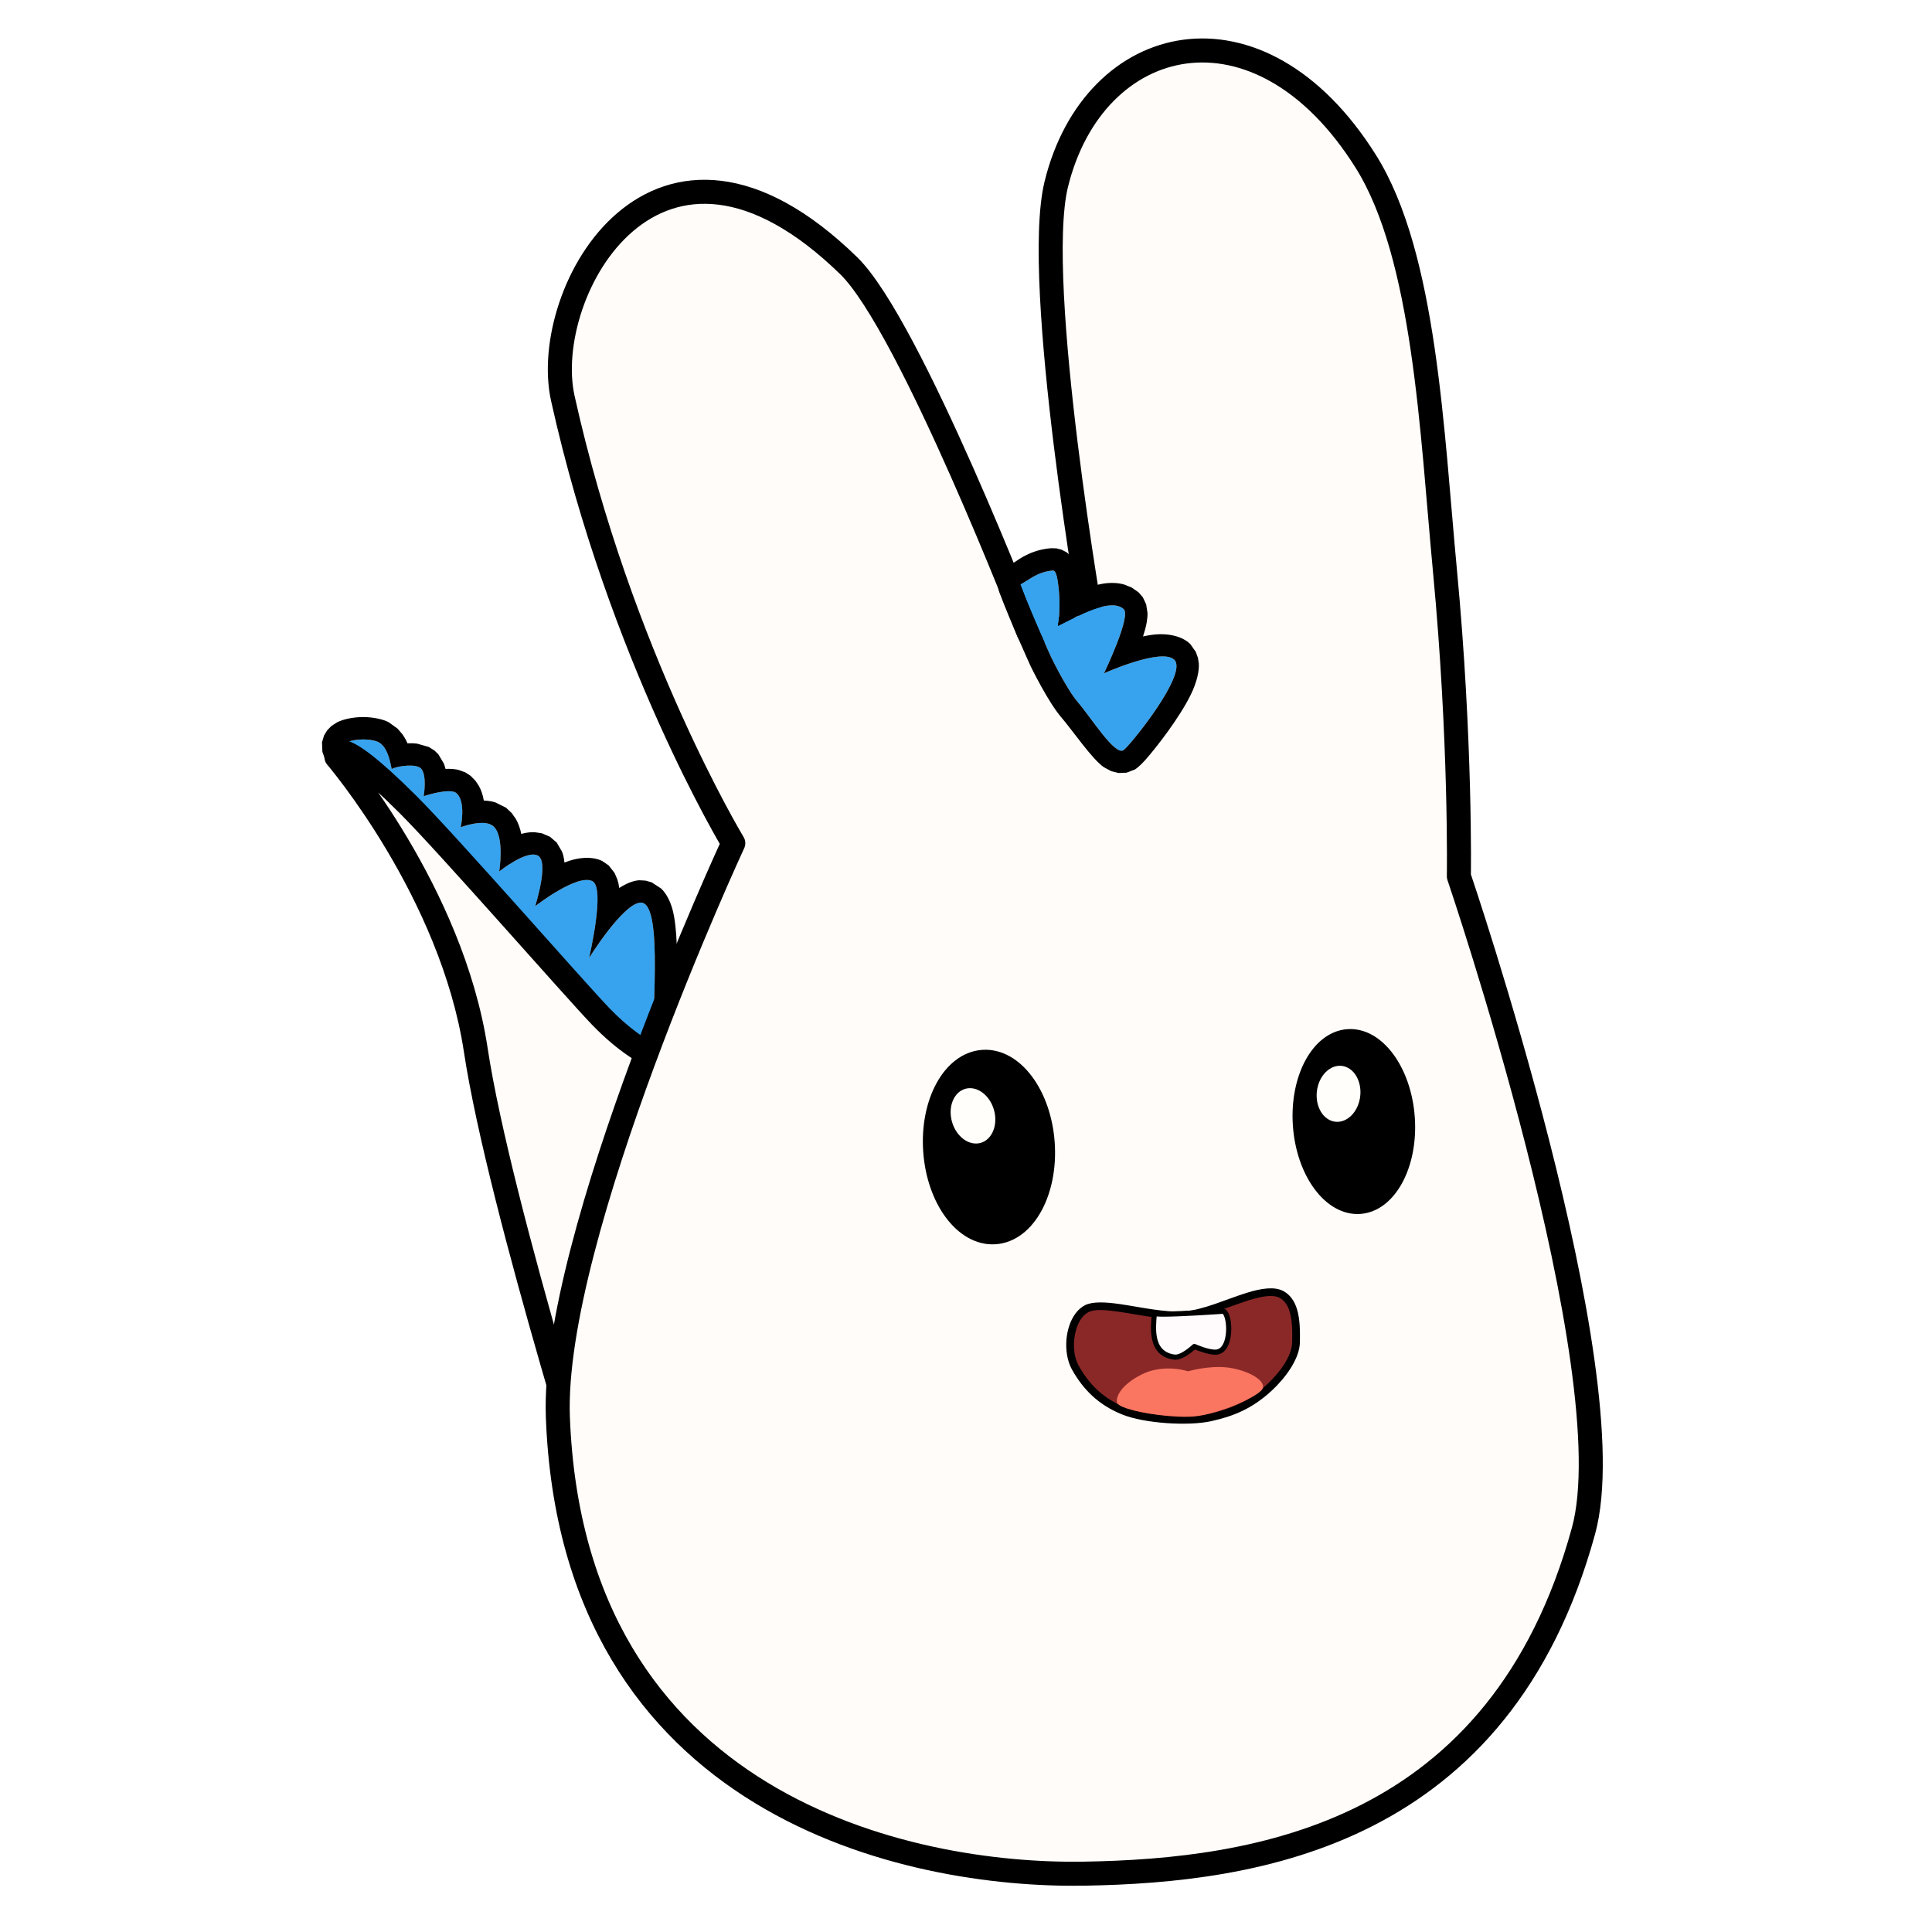
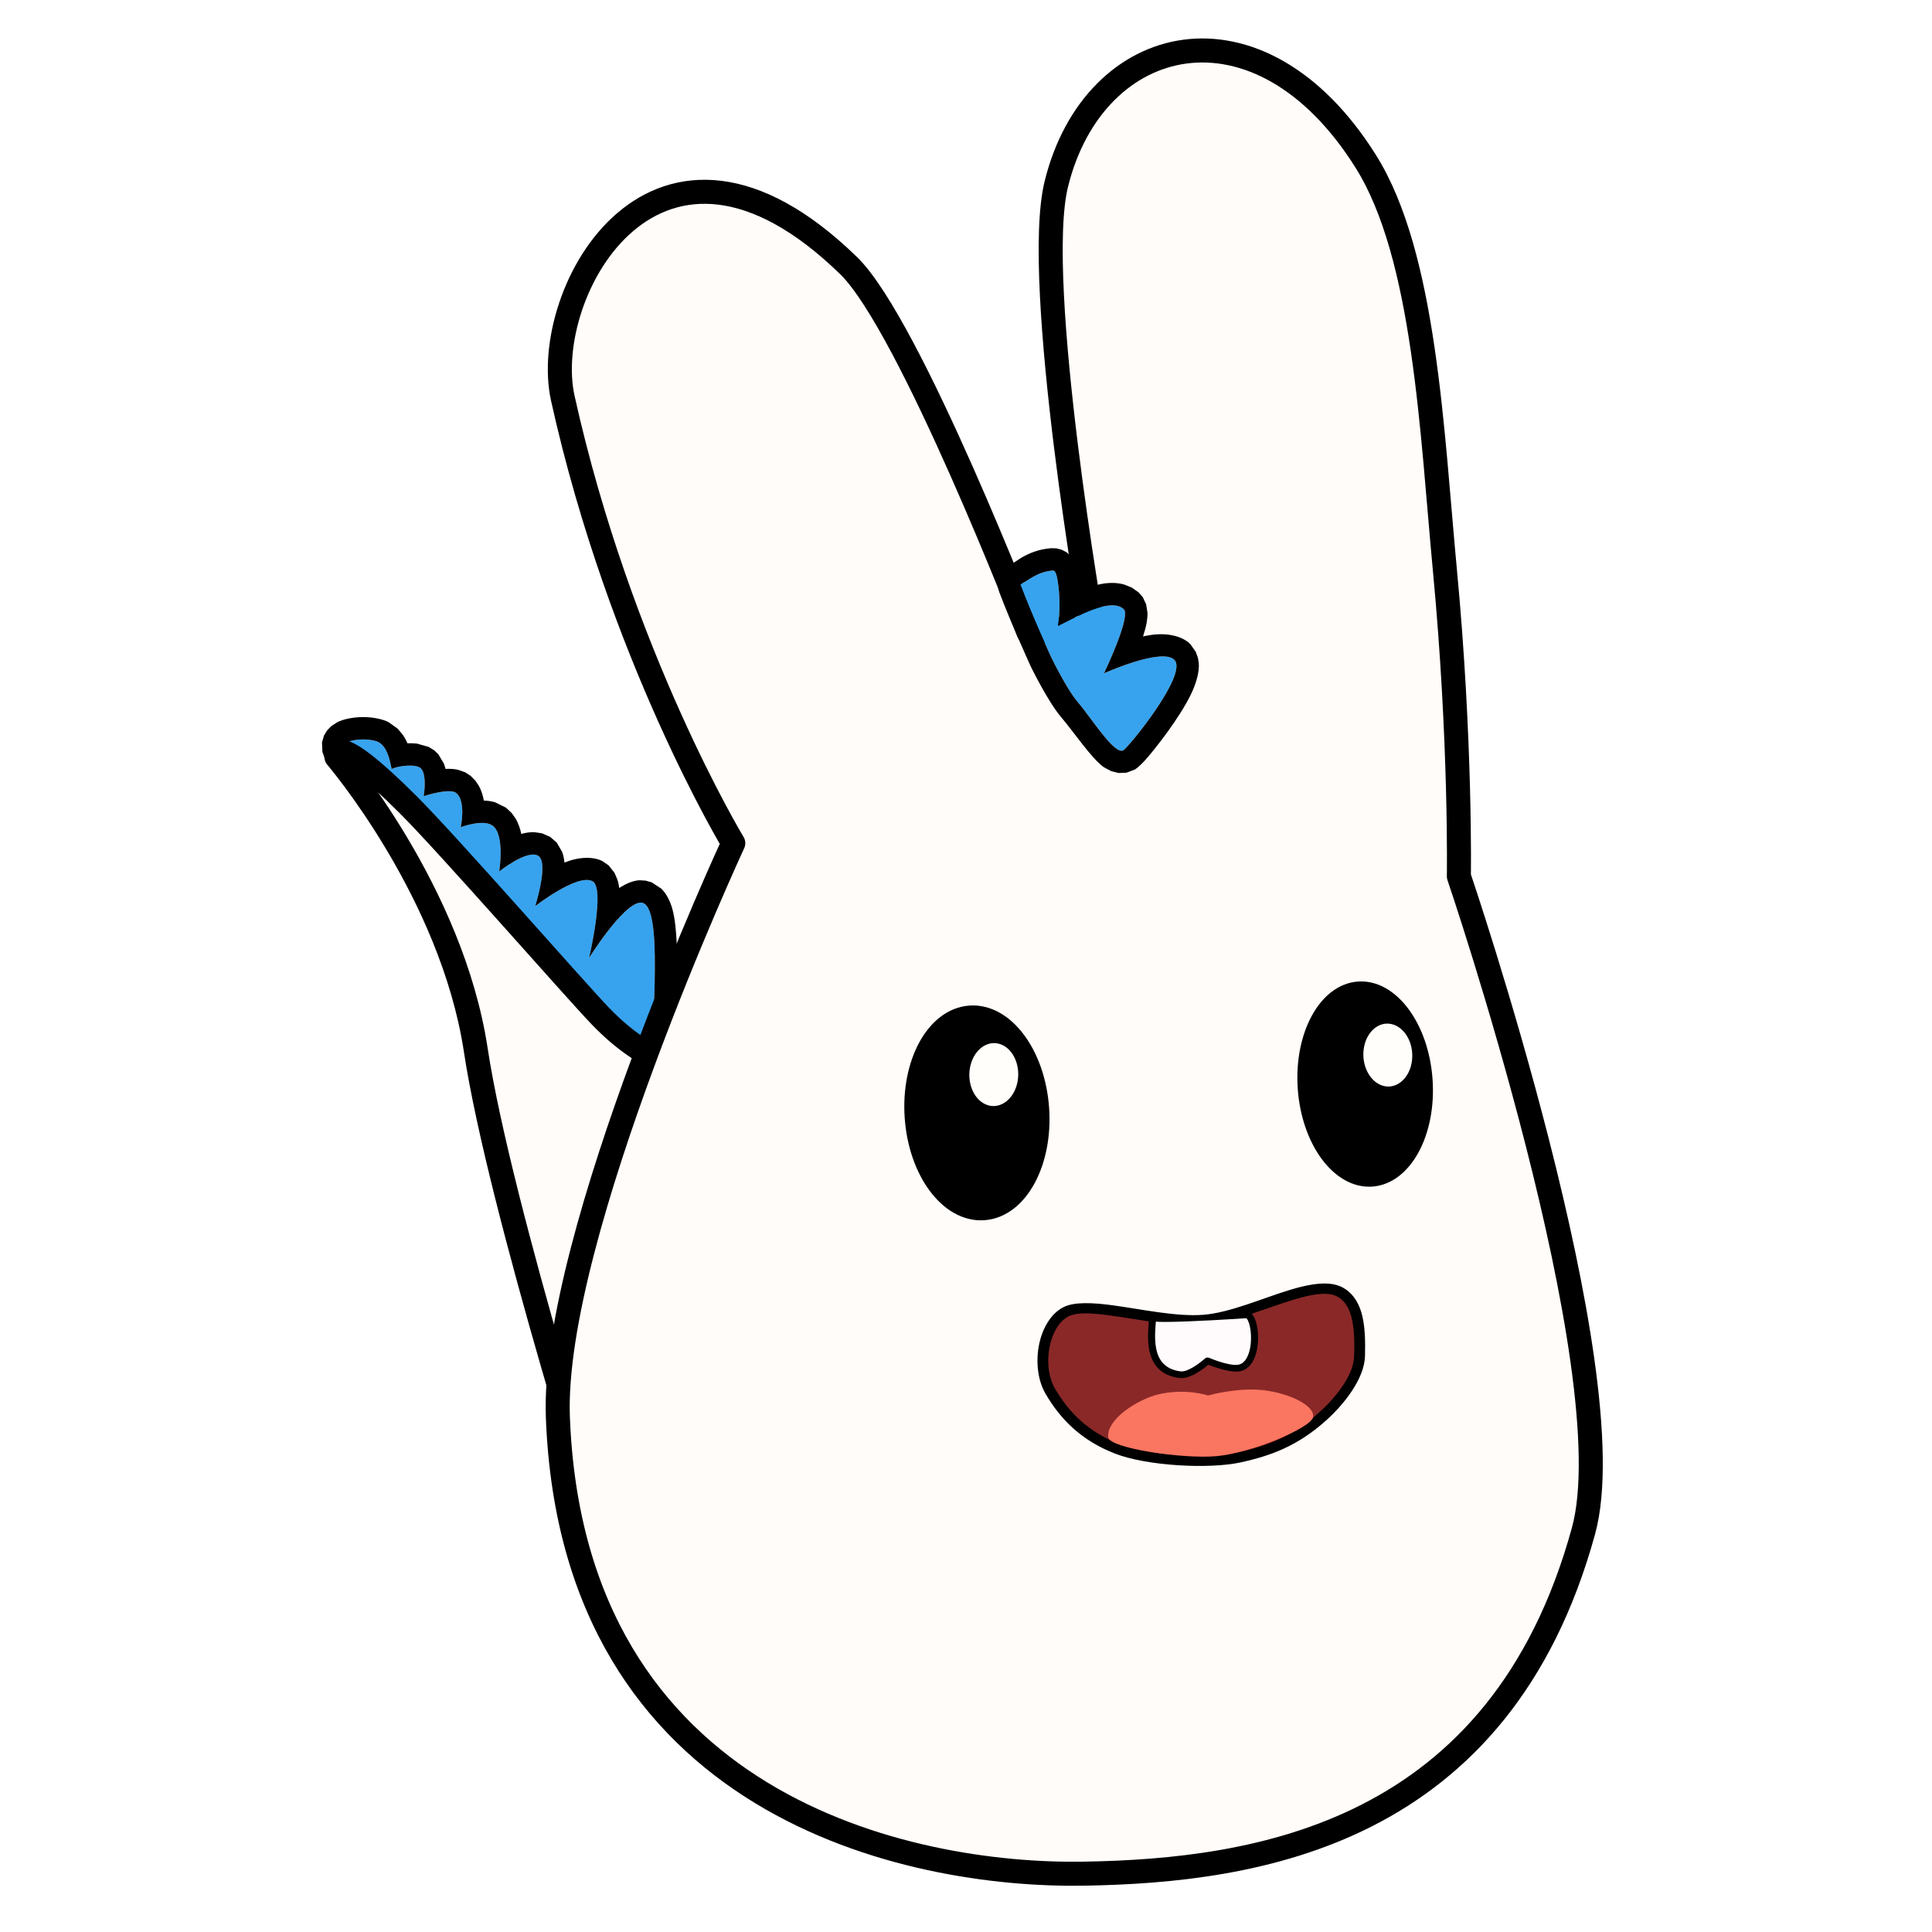
<svg xmlns="http://www.w3.org/2000/svg" viewBox="-33.5 -4 201 201" fill="none">
  <path fill-rule="evenodd" clip-rule="evenodd" d="M2.41 73.885C2.646 74.197 2.7 73.611 3.595 74.112C4.878 74.829 6.975 76.566 8.029 77.485C9.556 78.815 11.689 80.646 13.569 82.903C15.251 84.921 18.753 89.214 18.753 89.214C18.753 89.214 21.064 92.162 24.114 95.453C28.725 100.428 34.725 106.399 34.61 105.829C34.056 103.089 35.71 89.782 33.134 89.908C31.312 89.998 27.789 95.662 27.789 95.662C27.789 95.662 29.515 88.348 28.128 87.669C26.529 86.886 22.181 90.276 22.181 90.276C22.181 90.276 23.63 85.742 22.497 85.04C21.361 84.335 18.439 86.666 18.439 86.666C18.439 86.666 19.058 82.862 17.756 81.902C16.766 81.173 14.435 82.061 14.435 82.061C14.435 82.061 15.021 79.379 13.973 78.509C13.282 77.934 10.581 78.831 10.581 78.831C10.581 78.831 10.953 76.716 10.324 75.976C9.859 75.428 7.952 75.664 7.249 76C7.039 74.924 6.734 73.645 5.864 73.204C4.818 72.674 1.689 72.935 2.41 73.885Z" fill="#37A3EE" />
  <path fill-rule="evenodd" clip-rule="evenodd" d="M12.851 75.994C13.343 75.968 13.797 76.004 14.169 76.09L14.905 76.352L15.461 76.715L15.961 77.225L16.32 77.762C16.564 78.2 16.736 78.715 16.83 79.263L16.834 79.286C17.251 79.301 17.652 79.362 18.015 79.471L19.137 80.025L19.747 80.597L20.171 81.208C20.421 81.648 20.612 82.178 20.734 82.758C21.22 82.623 21.686 82.563 22.1 82.578L22.879 82.693L23.724 83.058L24.416 83.655L24.977 84.614C25.097 84.93 25.184 85.312 25.227 85.74L25.273 85.721C26.791 85.116 28.221 85.119 29.151 85.574L29.821 86.032L30.438 86.817L30.741 87.532C30.819 87.782 30.882 88.068 30.925 88.385C31.695 87.882 32.434 87.608 33.018 87.579L33.665 87.617L34.297 87.795L35.29 88.445C35.755 88.892 36.201 89.626 36.474 90.652C36.969 92.513 37 95.87 36.921 99.062C36.854 101.779 36.688 104.354 36.893 105.366L36.939 105.932L36.838 106.533L36.542 107.156L36.001 107.727L35.395 108.055L34.636 108.197L33.833 108.075L33.207 107.772C32.241 107.151 26.718 101.693 22.403 97.036C19.429 93.827 17.142 90.937 16.93 90.668C16.679 90.361 13.389 86.329 11.777 84.394C9.986 82.245 7.95 80.508 6.496 79.241C5.596 78.456 3.871 77.005 2.692 76.284L2.532 76.311L1.705 76.159L1.075 75.817L0.551 75.293L0.261 74.829L0.04 74.216L8.59186e-09 73.226L0.211 72.519L0.548 71.969L0.99 71.522L1.596 71.133C2.204 70.829 3.216 70.608 4.239 70.602C5.279 70.596 6.304 70.814 6.917 71.124L7.864 71.805L8.369 72.396C8.501 72.58 8.622 72.779 8.732 72.99C8.789 73.1 8.843 73.215 8.894 73.332C9.239 73.317 9.576 73.325 9.881 73.363L11.102 73.708L11.694 74.076L12.098 74.466L12.672 75.429C12.742 75.605 12.802 75.794 12.851 75.994ZM2.408 73.884C2.645 74.196 2.698 73.61 3.593 74.111C4.877 74.828 6.974 76.565 8.028 77.484C9.554 78.814 11.687 80.645 13.568 82.902C15.249 84.92 18.751 89.213 18.751 89.213C18.751 89.213 21.063 92.161 24.113 95.452C28.723 100.427 34.724 106.398 34.608 105.829C34.054 103.088 35.708 89.781 33.133 89.907C31.311 89.997 27.787 95.661 27.787 95.661C27.787 95.661 29.514 88.347 28.126 87.668C26.527 86.885 22.18 90.275 22.18 90.275C22.18 90.275 23.628 85.741 22.495 85.039C21.36 84.334 18.437 86.665 18.437 86.665C18.437 86.665 19.056 82.861 17.754 81.901C16.764 81.172 14.433 82.06 14.433 82.06C14.433 82.06 15.019 79.378 13.972 78.508C13.28 77.933 10.579 78.83 10.579 78.83C10.579 78.83 10.951 76.715 10.322 75.975C9.857 75.428 7.951 75.663 7.247 75.999C7.038 74.923 6.732 73.644 5.863 73.203C4.816 72.673 1.687 72.934 2.408 73.884Z" fill="black" />
  <path d="M16 105.251C13.5 88.751 1.5 74.751 1.5 74.751C1.5 74.751 0.972 71.727 9 79.751C13.222 83.971 26.321 98.976 29 101.751C34.283 107.222 38 106.82 38 107.251C38 108.251 30 157.751 30 157.751C30 157.751 18.5 121.751 16 105.251Z" fill="#FFFCF9" />
  <path d="M1.5 74.751L0.269 74.966C0.307 75.187 0.405 75.394 0.551 75.564L1.5 74.751ZM16 105.251L17.236 105.064V105.064L16 105.251ZM30 157.751L28.809 158.131L31.234 157.95L30 157.751ZM29 101.751L28.101 102.619V102.619L29 101.751ZM9 79.751L9.884 78.867V78.867L9 79.751ZM1.5 74.751C0.551 75.564 0.551 75.564 0.551 75.564C0.551 75.564 0.551 75.564 0.551 75.564C0.551 75.564 0.551 75.565 0.552 75.565C0.553 75.566 0.554 75.568 0.557 75.571C0.561 75.576 0.569 75.585 0.579 75.598C0.6 75.622 0.632 75.66 0.674 75.711C0.758 75.812 0.884 75.965 1.046 76.167C1.369 76.571 1.838 77.169 2.41 77.941C3.554 79.484 5.108 81.714 6.739 84.453C10.009 89.945 13.548 97.411 14.764 105.438L16 105.251L17.236 105.064C15.952 96.59 12.241 88.807 8.887 83.174C7.205 80.35 5.602 78.049 4.418 76.452C3.826 75.653 3.338 75.029 2.995 74.602C2.824 74.389 2.69 74.225 2.597 74.114C2.551 74.058 2.515 74.015 2.49 73.985C2.477 73.971 2.468 73.959 2.461 73.951C2.457 73.947 2.455 73.944 2.453 73.942C2.452 73.941 2.451 73.94 2.45 73.939C2.45 73.939 2.45 73.938 2.45 73.938C2.449 73.938 2.449 73.937 1.5 74.751ZM16 105.251L14.764 105.438C16.028 113.78 19.551 126.98 22.736 138.034C24.333 143.575 25.851 148.598 26.969 152.235C27.529 154.055 27.988 155.528 28.308 156.546C28.468 157.056 28.593 157.452 28.679 157.72C28.721 157.854 28.754 157.957 28.776 158.026C28.787 158.061 28.795 158.087 28.801 158.104C28.804 158.113 28.806 158.12 28.807 158.124C28.808 158.127 28.808 158.128 28.809 158.129C28.809 158.13 28.809 158.13 28.809 158.131C28.809 158.131 28.809 158.131 30 157.751C31.191 157.37 31.191 157.37 31.191 157.37C31.191 157.37 31.191 157.37 31.19 157.369C31.19 157.368 31.189 157.366 31.189 157.364C31.187 157.36 31.185 157.354 31.183 157.345C31.177 157.328 31.169 157.302 31.158 157.268C31.136 157.2 31.104 157.098 31.062 156.965C30.977 156.698 30.853 156.304 30.694 155.797C30.375 154.783 29.917 153.314 29.359 151.501C28.243 147.873 26.73 142.865 25.139 137.342C21.949 126.272 18.472 113.221 17.236 105.064L16 105.251ZM30 157.751C31.234 157.95 31.234 157.95 31.234 157.95C31.234 157.949 31.234 157.949 31.234 157.948C31.235 157.947 31.235 157.944 31.235 157.941C31.236 157.935 31.238 157.926 31.24 157.914C31.244 157.891 31.249 157.855 31.257 157.808C31.272 157.714 31.295 157.575 31.324 157.394C31.383 157.031 31.468 156.499 31.578 155.821C31.797 154.466 32.109 152.528 32.484 150.2C33.234 145.543 34.234 139.324 35.234 133.073C36.234 126.823 37.235 120.54 37.985 115.757C38.36 113.366 38.673 111.347 38.892 109.894C39.002 109.169 39.089 108.58 39.148 108.157C39.178 107.945 39.201 107.77 39.218 107.636C39.229 107.543 39.25 107.376 39.25 107.251H38H36.75C36.75 107.188 36.755 107.178 36.736 107.331C36.723 107.444 36.701 107.603 36.672 107.809C36.615 108.22 36.529 108.798 36.42 109.521C36.202 110.967 35.89 112.98 35.515 115.37C34.765 120.149 33.766 126.429 32.766 132.678C31.766 138.928 30.766 145.146 30.016 149.802C29.641 152.13 29.328 154.067 29.11 155.423C29 156.1 28.915 156.633 28.856 156.995C28.827 157.177 28.804 157.316 28.789 157.409C28.781 157.456 28.776 157.492 28.772 157.516C28.77 157.527 28.768 157.536 28.767 157.542C28.767 157.545 28.767 157.548 28.766 157.549C28.766 157.55 28.766 157.55 28.766 157.551C28.766 157.551 28.766 157.551 30 157.751ZM38 107.251H39.25C39.25 106.697 38.926 106.347 38.722 106.19C38.538 106.048 38.35 105.974 38.259 105.941C38.07 105.872 37.821 105.812 37.642 105.767C37.226 105.662 36.661 105.517 35.946 105.231C34.525 104.661 32.422 103.495 29.899 100.883L29 101.751L28.101 102.619C30.861 105.478 33.258 106.846 35.016 107.551C35.891 107.902 36.586 108.079 37.032 108.191C37.145 108.22 37.228 108.24 37.298 108.259C37.331 108.268 37.356 108.275 37.375 108.281C37.394 108.287 37.402 108.29 37.401 108.289C37.4 108.289 37.395 108.287 37.388 108.284C37.38 108.281 37.368 108.275 37.352 108.268C37.324 108.254 37.264 108.222 37.192 108.167C37.045 108.053 36.75 107.751 36.75 107.251H38ZM29 101.751L29.899 100.883C28.582 99.518 24.666 95.106 20.51 90.459C16.384 85.847 12.025 81.008 9.884 78.867L9 79.751L8.116 80.635C10.196 82.714 14.498 87.487 18.647 92.126C22.766 96.731 26.739 101.209 28.101 102.619L29 101.751ZM9 79.751L9.884 78.867C7.858 76.842 6.346 75.488 5.212 74.6C4.108 73.736 3.262 73.232 2.58 73.039C2.229 72.939 1.8 72.887 1.367 73.029C0.888 73.186 0.58 73.522 0.416 73.863C0.27 74.166 0.246 74.453 0.243 74.613C0.242 74.702 0.246 74.779 0.252 74.836C0.254 74.866 0.257 74.891 0.26 74.913C0.262 74.924 0.263 74.933 0.265 74.942C0.265 74.947 0.266 74.951 0.267 74.955C0.267 74.957 0.267 74.959 0.268 74.96C0.268 74.961 0.268 74.963 0.268 74.963C0.268 74.965 0.269 74.966 1.5 74.751C2.731 74.536 2.732 74.537 2.732 74.538C2.732 74.539 2.732 74.54 2.732 74.541C2.733 74.543 2.733 74.544 2.733 74.546C2.734 74.549 2.734 74.552 2.735 74.555C2.735 74.561 2.736 74.567 2.737 74.572C2.739 74.582 2.74 74.592 2.74 74.601C2.742 74.619 2.743 74.638 2.743 74.66C2.742 74.687 2.74 74.799 2.67 74.945C2.582 75.128 2.404 75.32 2.146 75.405C1.933 75.475 1.815 75.421 1.899 75.445C2.089 75.498 2.616 75.743 3.671 76.569C4.695 77.371 6.128 78.647 8.116 80.635L9 79.751Z" fill="black" />
  <path fill-rule="evenodd" clip-rule="evenodd" d="M80.244 61.7C80.244 61.7 73.893 25.355 76.393 15.163C80.293 -0.735 97.467 -4.926 108.587 12.782C114.768 22.624 115.465 40.953 116.827 55.357C118.51 73.14 118.276 87.165 118.276 87.165C118.276 87.165 135.802 138.643 131.243 155.268C122.573 186.884 97.287 190.636 79.236 190.932C61.185 191.228 26.085 184.031 24.54 143.46C23.822 124.601 42.789 83.721 42.789 83.721C42.789 83.721 31 64.234 25.055 37.447C22.601 26.388 34.869 4.221 54.8 23.647C61.2 29.886 73.5 61.751 73.5 61.751C73.5 61.751 76.173 61.438 77.506 61.448C78.363 61.454 80.244 61.7 80.244 61.7Z" fill="#FFFCF9" stroke="black" stroke-width="2.5" stroke-miterlimit="1.5" stroke-linecap="round" stroke-linejoin="round" />
  <path fill-rule="evenodd" clip-rule="evenodd" d="M75.857 64.368C75.857 64.368 73.774 59.821 72.648 56.788C73.437 56.476 74.31 55.491 76.04 55.358C76.394 55.331 76.535 56.267 76.637 57.168C76.785 58.482 76.74 60.173 76.568 61.115C78.625 60.102 82.029 58.14 83.406 59.37C84.219 60.097 81.357 66.049 81.357 66.049C81.357 66.049 87.38 63.341 88.678 64.65C90.135 66.12 83.938 73.722 83.374 74.057C82.462 74.6 80.036 70.689 78.672 69.102C77.445 67.673 75.857 64.368 75.857 64.368Z" fill="#37A3EE" />
  <path fill-rule="evenodd" clip-rule="evenodd" d="M73.739 65.338C73.739 65.338 71.614 60.695 70.464 57.598C70.022 56.409 70.612 55.086 71.791 54.619C72.104 54.496 72.421 54.216 72.844 53.976C73.628 53.532 74.589 53.131 75.862 53.033L76.412 53.051L76.939 53.186L77.464 53.456L77.989 53.92C78.382 54.373 78.81 55.626 78.954 56.906C78.972 57.067 78.987 57.233 79.001 57.403C79.835 57.069 80.663 56.803 81.396 56.703C82.163 56.598 82.867 56.642 83.475 56.818L84.239 57.127L84.959 57.631L85.404 58.147L85.746 58.881L85.881 59.752C85.889 60.029 85.866 60.359 85.805 60.726C85.734 61.152 85.595 61.665 85.419 62.214C85.673 62.157 85.923 62.109 86.165 62.072C88.034 61.779 89.568 62.235 90.334 63.008L90.902 63.81L91.128 64.433L91.22 65.009C91.281 65.819 91.011 66.999 90.374 68.295C89.198 70.685 86.786 73.799 85.646 75.076C85.135 75.649 84.721 75.968 84.568 76.059L83.698 76.389L82.872 76.421L82.116 76.234L81.351 75.826C80.111 74.977 78.102 72.011 76.906 70.62C75.542 69.033 73.757 65.377 73.757 65.377L73.739 65.338ZM75.858 64.368C75.858 64.368 77.446 67.672 78.673 69.101C80.037 70.688 82.463 74.599 83.375 74.056C83.939 73.721 90.136 66.119 88.679 64.649C87.381 63.34 81.358 66.048 81.358 66.048C81.358 66.048 84.22 60.096 83.406 59.369C82.029 58.139 78.626 60.101 76.568 61.114C76.74 60.172 76.785 58.481 76.638 57.167C76.536 56.266 76.395 55.33 76.041 55.357C74.31 55.49 73.438 56.475 72.649 56.787C73.775 59.82 75.858 64.368 75.858 64.368Z" fill="black" />
-   <path d="M70.02 124.365C73.2 124.143 75.495 119.921 75.146 114.934C74.797 109.948 71.937 106.086 68.757 106.308C65.578 106.53 63.283 110.753 63.631 115.739C63.98 120.726 66.84 124.588 70.02 124.365Z" fill="black" stroke="black" stroke-width="2.17" stroke-miterlimit="1.5" stroke-linecap="round" stroke-linejoin="round" />
-   <path fill-rule="evenodd" clip-rule="evenodd" d="M67.358 109.126C66.044 109.164 65.141 110.523 65.345 112.159C65.548 113.795 66.78 115.092 68.095 115.054C69.409 115.016 70.311 113.657 70.108 112.021C69.905 110.385 68.673 109.088 67.358 109.126Z" fill="#FFFEFA" stroke="black" stroke-width="0.17" stroke-miterlimit="1.5" stroke-linecap="round" stroke-linejoin="round" />
-   <path d="M107.982 121.711C111.162 121.489 113.457 117.266 113.108 112.28C112.759 107.293 109.899 103.431 106.719 103.654C103.54 103.876 101.245 108.098 101.593 113.085C101.942 118.071 104.802 121.933 107.982 121.711Z" fill="black" stroke="black" stroke-width="1.17" stroke-miterlimit="1.5" stroke-linecap="round" stroke-linejoin="round" />
-   <path fill-rule="evenodd" clip-rule="evenodd" d="M79.58 132.14C77.861 132.986 77.296 136.371 78.387 138.307C79.478 140.244 80.972 141.797 83.361 142.772C85.688 143.721 90.184 143.962 92.415 143.464C94.646 142.966 96.558 142.224 98.571 140.349C99.85 139.158 101.313 137.289 101.337 135.628C101.361 133.967 101.401 131.491 99.804 130.662C97.717 129.579 93.096 132.585 89.725 132.831C86.354 133.078 81.379 131.256 79.58 132.14Z" fill="#8A2828" />
-   <path fill-rule="evenodd" clip-rule="evenodd" d="M79.402 131.779C80.172 131.4 81.485 131.453 83.015 131.674C85.133 131.98 87.699 132.576 89.696 132.43C91.691 132.284 94.128 131.149 96.206 130.502C97.731 130.027 99.082 129.834 99.99 130.305C100.725 130.687 101.171 131.362 101.425 132.169C101.768 133.261 101.754 134.599 101.739 135.634C101.714 137.39 100.198 139.384 98.845 140.644C96.771 142.576 94.802 143.344 92.502 143.857C90.212 144.368 85.597 144.119 83.209 143.144C80.725 142.131 79.171 140.518 78.037 138.505C77.332 137.254 77.258 135.443 77.72 133.996C78.042 132.986 78.627 132.16 79.402 131.779ZM79.758 132.502C79.157 132.797 78.737 133.46 78.487 134.241C78.091 135.482 78.133 137.037 78.738 138.11C79.786 139.969 81.219 141.462 83.513 142.399C85.778 143.323 90.155 143.556 92.327 143.071C94.49 142.589 96.345 141.872 98.296 140.055C99.502 138.931 100.911 137.188 100.934 135.622C100.948 134.664 100.975 133.422 100.657 132.411C100.469 131.816 100.161 131.301 99.619 131.02C99.263 130.835 98.819 130.802 98.316 130.849C97.751 130.902 97.118 131.062 96.445 131.271C94.312 131.935 91.804 133.083 89.754 133.233C87.706 133.382 85.072 132.785 82.9 132.471C81.569 132.279 80.427 132.172 79.758 132.502Z" fill="black" />
-   <path fill-rule="evenodd" clip-rule="evenodd" d="M90.755 143.363C88.268 143.594 82.793 142.73 82.7 141.883C82.545 140.476 84.91 138.939 86.406 138.573C88.43 138.078 90.098 138.667 90.098 138.667C90.098 138.667 92.291 138.024 94.247 138.276C96.162 138.523 98.082 139.498 97.892 140.387C97.716 141.209 93.323 143.123 90.755 143.363Z" fill="#FA7661" />
-   <path fill-rule="evenodd" clip-rule="evenodd" d="M106.56 106.92C105.332 106.448 103.976 107.355 103.534 108.943C103.091 110.531 103.728 112.202 104.956 112.674C106.184 113.145 107.54 112.239 107.983 110.651C108.425 109.063 107.788 107.391 106.56 106.92Z" fill="#FFFEFA" stroke="black" stroke-width="0.17" stroke-miterlimit="1.5" stroke-linecap="round" stroke-linejoin="round" />
-   <path fill-rule="evenodd" clip-rule="evenodd" d="M86.688 132.783C86.687 133.773 86.034 136.968 88.789 137.321C89.609 137.427 90.869 136.218 90.869 136.218C90.869 136.218 92.384 136.885 93.171 136.802C94.827 136.628 94.632 132.83 93.885 132.546C93.885 132.546 87.248 133.016 86.688 132.783Z" fill="#FFFBFD" />
-   <path fill-rule="evenodd" clip-rule="evenodd" d="M86.682 132.403C86.782 132.445 87.1 132.448 87.542 132.447C89.522 132.446 93.757 132.146 93.757 132.146C93.796 132.143 93.835 132.149 93.872 132.163C94.008 132.215 94.142 132.333 94.251 132.52C94.433 132.834 94.563 133.373 94.593 133.971C94.63 134.724 94.512 135.568 94.187 136.148C93.94 136.589 93.577 136.885 93.091 136.937C92.419 137.007 91.244 136.57 90.815 136.398C90.636 136.556 90.292 136.843 89.905 137.076C89.489 137.326 89.024 137.504 88.646 137.455C87.119 137.259 86.533 136.28 86.332 135.208C86.148 134.222 86.31 133.155 86.311 132.651C86.311 132.561 86.356 132.477 86.43 132.428C86.505 132.378 86.599 132.369 86.682 132.403ZM86.834 132.96C86.799 133.5 86.714 134.331 86.86 135.109C87.021 135.971 87.486 136.765 88.714 136.923C88.992 136.958 89.323 136.8 89.628 136.616C90.142 136.306 90.574 135.892 90.574 135.892C90.653 135.816 90.769 135.796 90.868 135.84C90.868 135.84 92.292 136.481 93.034 136.403C93.343 136.37 93.562 136.165 93.719 135.885C94 135.383 94.089 134.65 94.056 133.997C94.035 133.566 93.96 133.169 93.841 132.898C93.809 132.825 93.775 132.763 93.736 132.715C93.728 132.705 93.72 132.696 93.713 132.687C93.11 132.729 89.371 132.983 87.543 132.984C87.26 132.984 87.019 132.975 86.834 132.96Z" fill="black" />
+   <path d="M68.839 121.865C72.39 121.617 74.953 116.902 74.564 111.333C74.174 105.765 70.98 101.452 67.429 101.7C63.879 101.949 61.316 106.664 61.705 112.233C62.094 117.801 65.289 122.114 68.839 121.865Z" fill="black" stroke="black" stroke-width="2.17" stroke-miterlimit="1.5" stroke-linecap="round" stroke-linejoin="round" />
+   <path fill-rule="evenodd" clip-rule="evenodd" d="M70.477 104.513C69.063 104.119 67.651 105.271 67.327 107.083C67.004 108.895 67.889 110.686 69.304 111.08C70.719 111.474 72.13 110.322 72.454 108.51C72.778 106.698 71.892 104.907 70.477 104.513Z" fill="#FFFEFA" stroke="black" stroke-width="0.17" stroke-miterlimit="1.5" stroke-linecap="round" stroke-linejoin="round" />
+   <path d="M109.232 118.866C112.783 118.617 115.346 113.902 114.956 108.333C114.567 102.765 111.373 98.452 107.822 98.701C104.271 98.949 101.708 103.664 102.098 109.233C102.487 114.801 105.681 119.114 109.232 118.866Z" fill="black" stroke="black" stroke-width="1.17" stroke-miterlimit="1.5" stroke-linecap="round" stroke-linejoin="round" />
+   <path fill-rule="evenodd" clip-rule="evenodd" d="M77.466 132.443C75.053 133.587 74.248 138.143 75.77 140.743C77.291 143.343 79.378 145.426 82.723 146.728C85.981 147.996 92.282 148.302 95.411 147.624C98.54 146.945 101.224 145.939 104.052 143.409C105.85 141.801 107.907 139.282 107.948 137.048C107.988 134.813 108.055 131.483 105.82 130.374C102.898 128.925 96.409 132.987 91.683 133.332C86.958 133.677 79.99 131.246 77.466 132.443Z" fill="#8A2828" />
+   <path fill-rule="evenodd" clip-rule="evenodd" d="M77.218 131.957C78.299 131.445 80.139 131.51 82.282 131.802C85.25 132.205 88.844 132.996 91.644 132.792C94.441 132.588 97.862 131.051 100.776 130.173C102.916 129.528 104.811 129.263 106.081 129.893C107.11 130.403 107.732 131.31 108.085 132.395C108.562 133.862 108.537 135.662 108.512 137.054C108.469 139.416 106.337 142.104 104.435 143.804C101.521 146.411 98.757 147.453 95.532 148.152C92.32 148.848 85.853 148.531 82.509 147.23C79.031 145.876 76.859 143.713 75.278 141.01C74.294 139.33 74.198 136.894 74.852 134.946C75.308 133.587 76.13 132.473 77.218 131.957ZM77.714 132.928C76.871 133.327 76.279 134.221 75.925 135.273C75.365 136.943 75.419 139.035 76.262 140.476C77.724 142.973 79.726 144.975 82.938 146.226C86.11 147.46 92.244 147.756 95.29 147.095C98.323 146.438 100.927 145.466 103.668 143.014C105.363 141.498 107.346 139.147 107.384 137.041C107.407 135.752 107.449 134.082 107.007 132.723C106.747 131.923 106.317 131.232 105.558 130.856C105.06 130.608 104.438 130.565 103.733 130.631C102.94 130.705 102.052 130.922 101.109 131.206C98.116 132.108 94.596 133.662 91.723 133.872C88.852 134.081 85.162 133.287 82.118 132.874C80.254 132.621 78.653 132.482 77.714 132.928Z" fill="black" />
+   <path fill-rule="evenodd" clip-rule="evenodd" d="M93.085 147.493C89.599 147.815 81.927 146.675 81.8 145.535C81.589 143.643 84.91 141.566 87.009 141.068C89.848 140.394 92.182 141.181 92.182 141.181C92.182 141.181 95.26 140.306 98 140.638C100.683 140.963 103.371 142.266 103.1 143.462C102.851 144.569 96.686 147.161 93.085 147.493Z" fill="#FA7661" />
+   <path fill-rule="evenodd" clip-rule="evenodd" d="M111.263 102.453C109.827 102.149 108.49 103.387 108.281 105.216C108.072 107.045 109.069 108.776 110.506 109.08C111.943 109.384 113.279 108.146 113.488 106.317C113.697 104.488 112.7 102.757 111.263 102.453Z" fill="#FFFEFA" stroke="black" stroke-width="0.17" stroke-miterlimit="1.5" stroke-linecap="round" stroke-linejoin="round" />
+   <path fill-rule="evenodd" clip-rule="evenodd" d="M86.549 133.268C86.547 134.561 85.653 138.732 89.427 139.193C90.551 139.331 92.277 137.752 92.277 137.752C92.277 137.752 94.353 138.623 95.431 138.515C97.7 138.287 97.432 133.328 96.409 132.959C96.409 132.959 87.316 133.572 86.549 133.268Z" fill="#FFFBFD" />
+   <path fill-rule="evenodd" clip-rule="evenodd" d="M86.541 132.772C86.678 132.826 87.052 133.012 87.658 133.011C90.37 133.01 96.173 132.618 96.173 132.618C96.226 132.614 96.341 132.44 96.391 132.458C96.578 132.526 96.761 132.68 96.911 132.925C97.16 133.334 97.338 134.038 97.378 134.818C97.43 135.802 97.268 136.904 96.823 137.661C96.484 138.237 95.987 138.624 95.321 138.691C94.4 138.783 92.791 138.212 92.203 137.988C91.958 138.194 91.486 138.568 90.956 138.873C90.387 139.2 89.75 139.431 89.231 139.368C87.14 139.112 86.337 137.833 86.062 136.434C85.809 135.147 86.031 133.754 86.032 133.095C86.032 132.978 86.094 132.869 86.196 132.804C86.298 132.739 86.428 132.727 86.541 132.772ZM86.75 133.498C86.701 134.204 86.585 135.289 86.785 136.305C87.006 137.43 87.643 138.467 89.325 138.673C89.705 138.719 90.159 138.512 90.577 138.272C91.281 137.868 91.873 137.326 91.873 137.326C91.981 137.228 92.14 137.201 92.276 137.259C92.276 137.259 94.227 138.096 95.243 137.994C95.667 137.951 95.966 137.684 96.181 137.318C96.567 136.663 96.689 135.705 96.644 134.853C96.614 134.29 96.512 133.772 96.349 133.418C96.305 133.323 96.258 133.241 96.205 133.179C96.194 133.166 96.184 133.154 96.173 133.143C95.347 133.197 90.225 133.529 87.72 133.53C87.333 133.53 87.002 133.519 86.75 133.498Z" fill="black" />
</svg>
